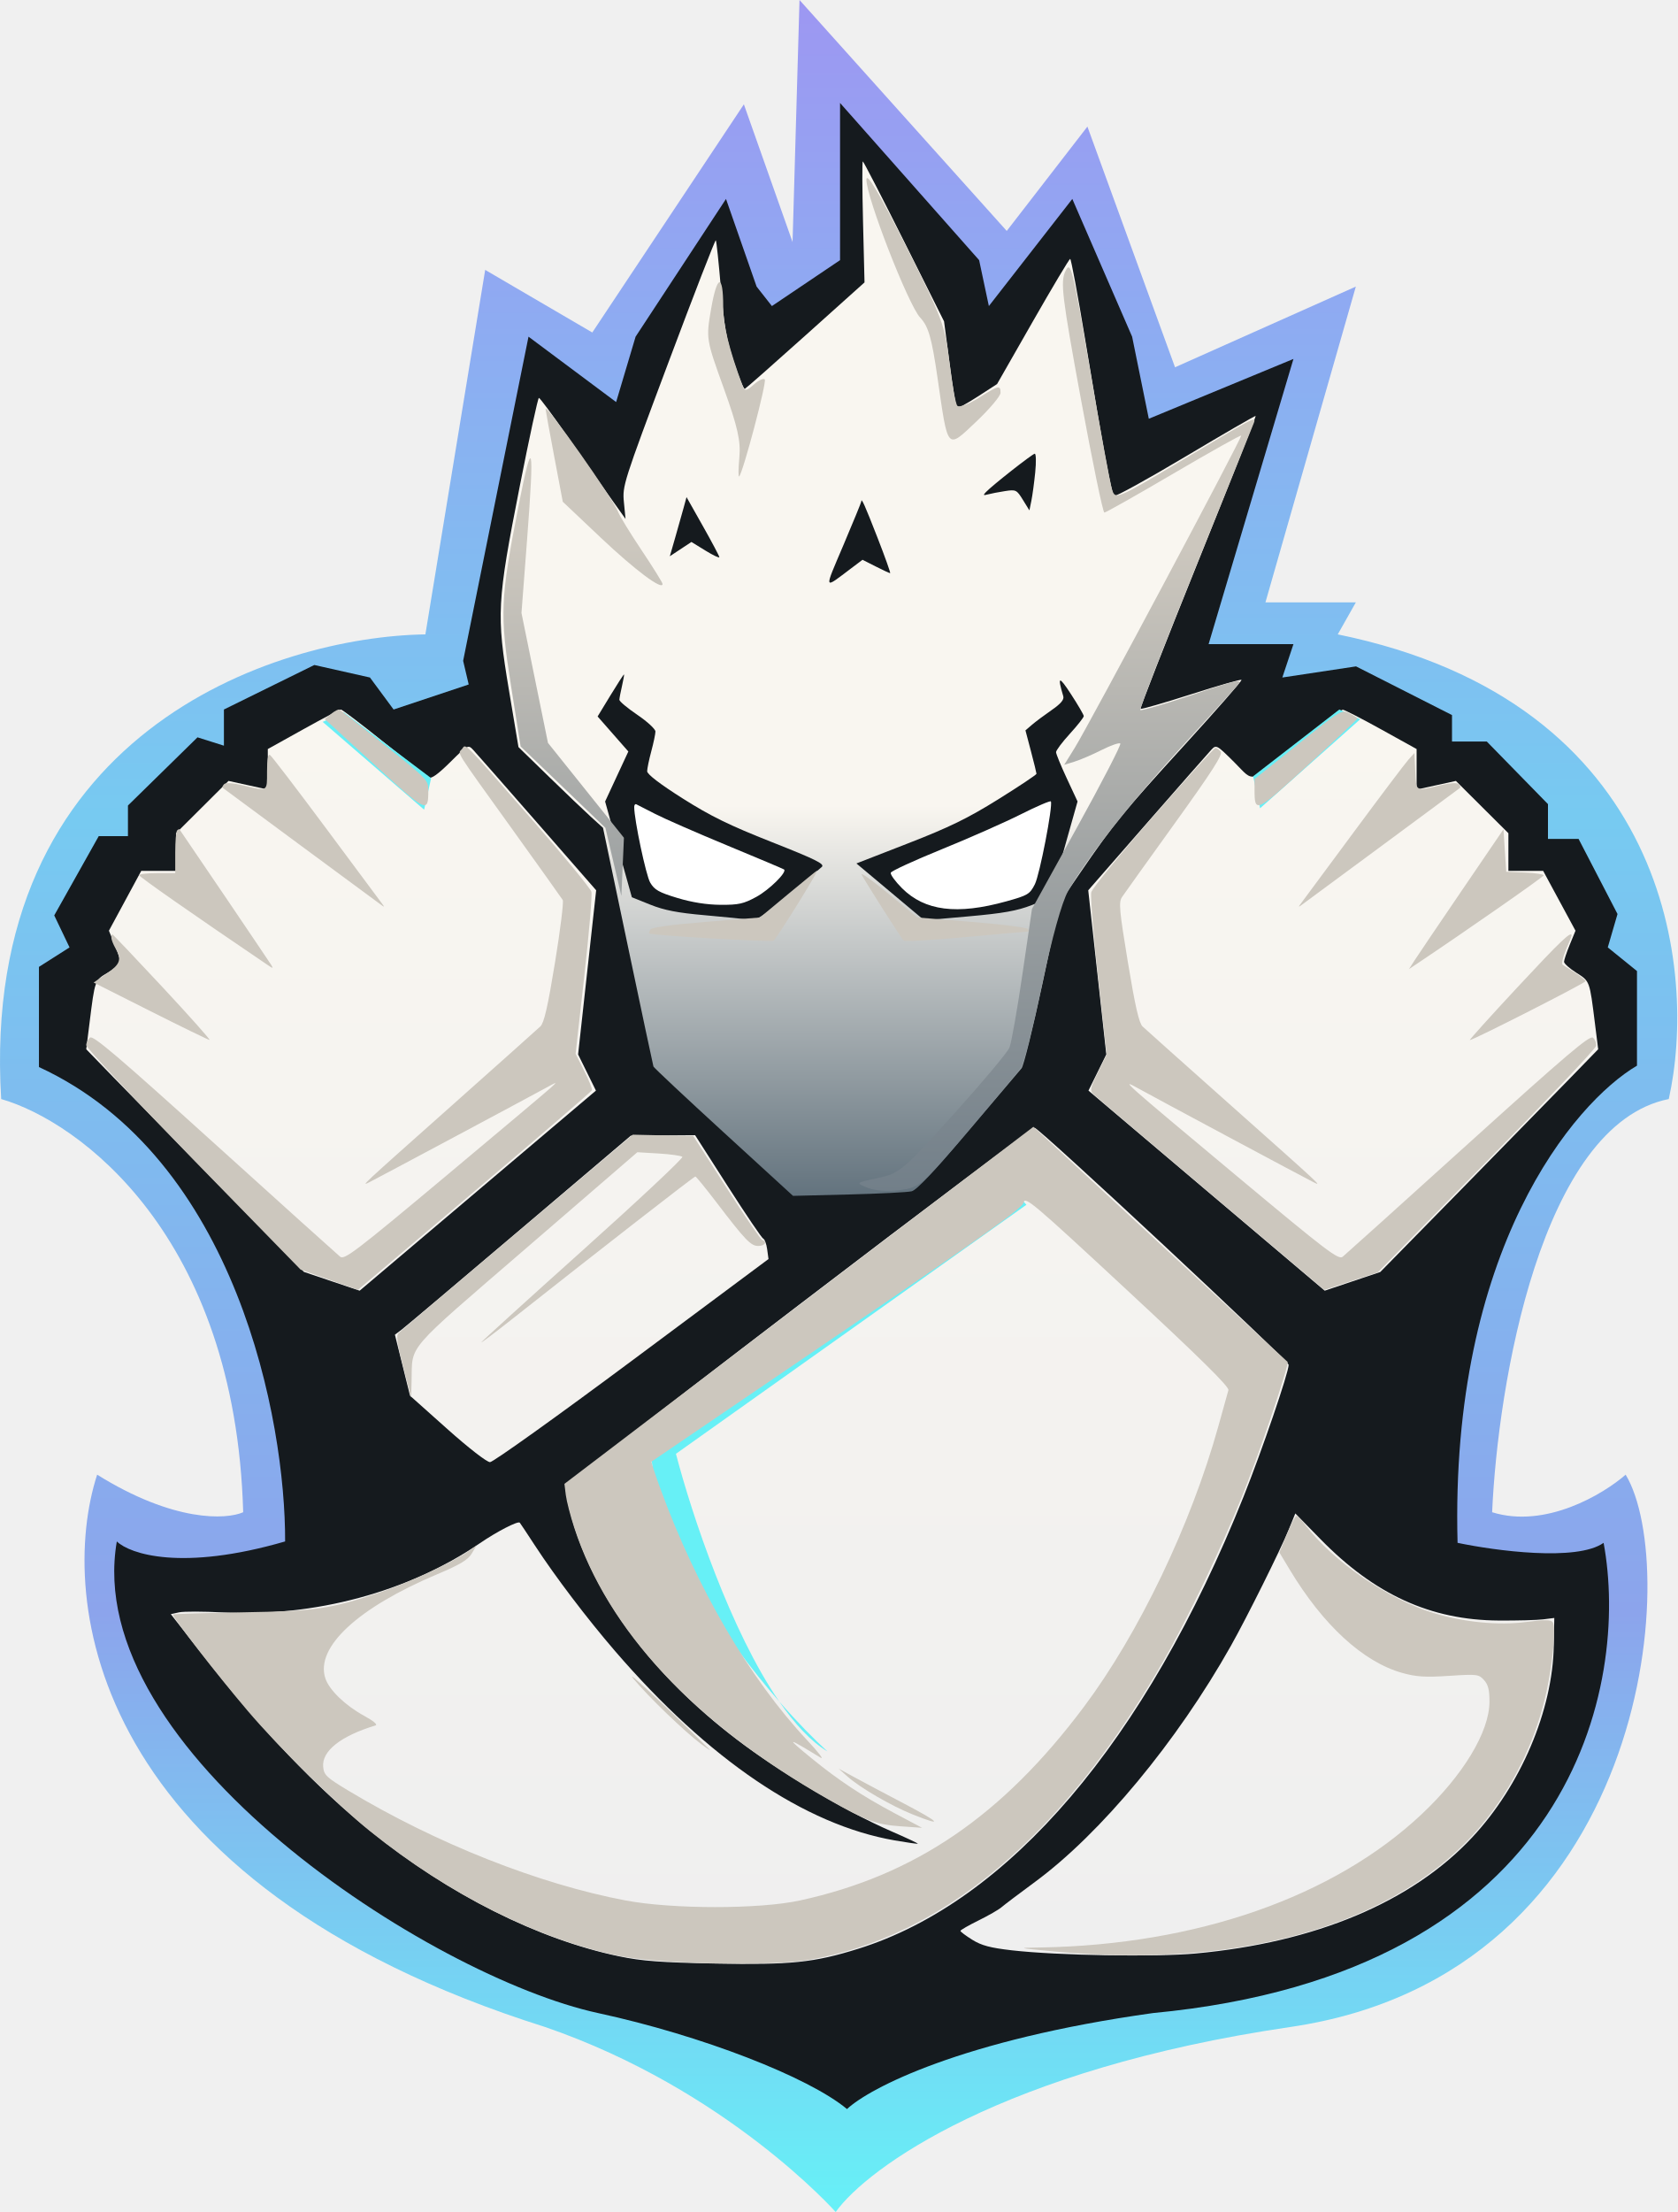
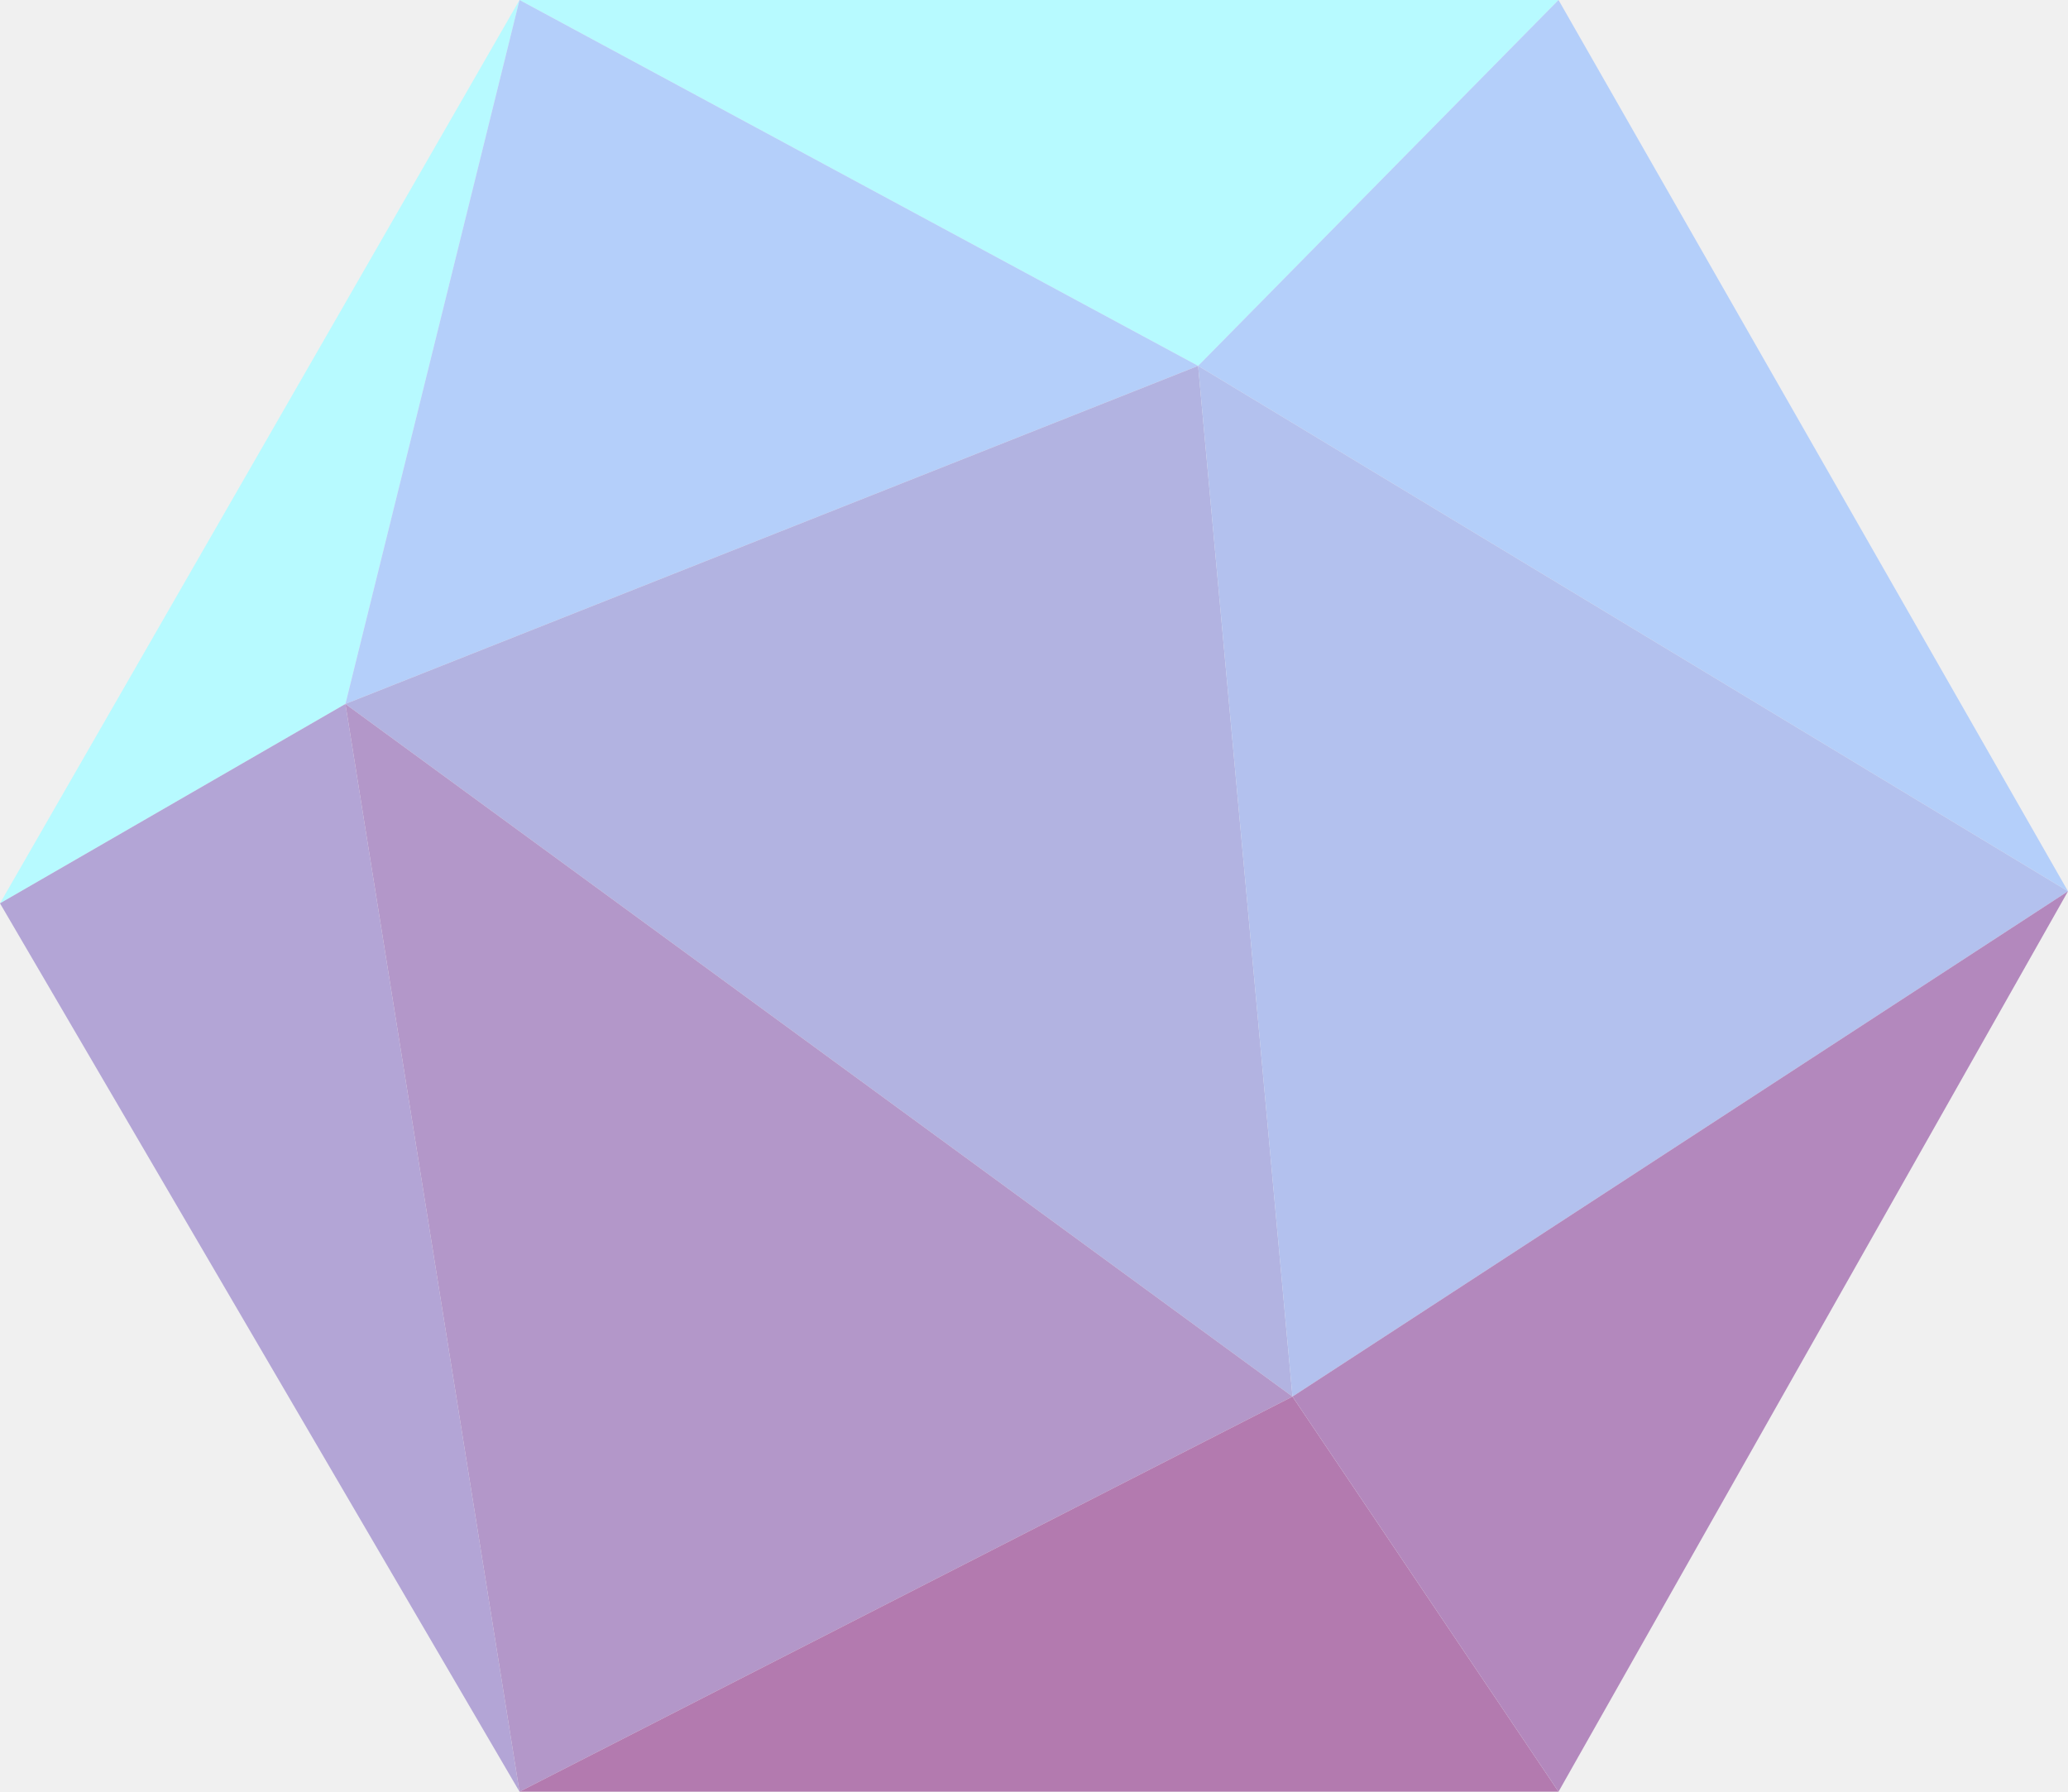
- <svg xmlns="http://www.w3.org/2000/svg" width="603" height="795" viewBox="0 0 603 795" fill="none">
-   <path d="M195.927 728.5C32.327 676.9 20.427 574.667 34.927 530C62.527 547.2 81.427 546.167 87.427 543.5C84.627 443.9 28.26 403 0.427 395C-7.573 263.4 98.761 228.833 152.927 228L174.427 97L212.927 119.5L267.427 37.5L284.927 87L287.427 0L361.927 83L390.927 45.5L422.427 132L487.427 103L454.927 216.5H487.427L480.927 228C600.527 252.4 610.094 349.5 599.927 395C553.927 404.2 538.427 497.833 536.427 543.5C555.627 549.5 576.427 537 584.427 530C604.427 563 593.427 709.5 463.927 728.5C360.327 743.7 311.761 779.167 300.427 795C300.427 795 261.427 751 195.927 728.5Z" fill="url(#paint0_linear_215_160)" />
-   <path d="M102.5 554C65.3 564.8 46.667 558.5 42 554C29 629 155 710.5 215 723.5C252.343 731.591 290.667 746.5 304.5 758C312.5 750.5 345.7 733.1 414.5 723.5C566.5 709.1 585.833 604.833 576.5 554.5C566.9 561.3 537.5 557.333 524 554.5C521.2 449.3 565.833 396.333 588.5 383V349L578 340.5L581.5 328.5L567.5 301.5H556.5V289L534.5 266.5H522V257L487.5 239.5L461 243.5L465 231.5H434.5L465 129L413 150.5L407 121L385.5 71.5L355.5 110L352 93.5L302 37V93.5L277.5 110L272 103L261 71.5L228.5 121L221.5 144.5L190 121L166.5 237.5L168.5 246L141.5 255L133 243.5L113 239L80.5 255V268L71 265L46 289.5V300.5H35.5L19.5 329L25 340.5L14 347.5V383.5C85.2 416.3 102.667 510.833 102.5 554Z" fill="#151A1E" />
-   <path fill-rule="evenodd" clip-rule="evenodd" d="M109.025 262.118L96.275 269.212V276.489V283.765L89.212 282.215L82.149 280.665L72.712 290.063L63.275 299.46V306.23V313L57.025 313.001L50.775 313.002L44.965 323.751L39.155 334.5L41.215 339.519C42.348 342.28 43.275 345.073 43.275 345.727C43.275 346.381 41.297 348.075 38.88 349.491C34.022 352.338 34.148 351.995 32.166 367.801L31 377.101L40.888 387.293C46.326 392.898 63.936 410.905 80.021 427.307L109.267 457.13L119.284 460.503L129.301 463.876L171.771 427.922L214.24 391.968L211.035 385.468L207.83 378.968L211.077 349.469L214.323 319.97L193.15 295.735C181.505 282.406 171.144 270.613 170.126 269.528C168.299 267.581 168.198 267.634 161.876 273.9C157.456 278.281 155.059 279.991 154.126 279.429C153.383 278.981 146.156 273.301 138.067 266.807C129.977 260.313 123.002 255.005 122.567 255.012C122.131 255.018 116.038 258.216 109.025 262.118ZM468.275 266.145C448.406 282.352 451.281 281.44 443.71 273.936C437.352 267.634 437.251 267.581 435.424 269.528C434.406 270.613 424.045 282.406 412.4 295.735L391.227 319.97L394.473 349.469L397.72 378.968L394.515 385.468L391.31 391.968L433.779 427.922L476.249 463.876L486.236 460.513L496.223 457.15L524.999 427.817C540.826 411.685 558.449 393.675 564.163 387.796L574.55 377.106L573.384 367.803C571.448 352.362 571.571 352.698 566.703 349.618C564.268 348.077 562.275 346.304 562.275 345.678C562.275 345.051 563.202 342.28 564.335 339.519L566.395 334.5L560.585 323.751L554.775 313.002L548.525 313.001L542.275 313V306.23V299.46L532.838 290.063L523.401 280.665L516.338 282.215L509.275 283.765V276.483V269.202L496.457 262.101C489.407 258.195 483.22 255.03 482.707 255.067C482.194 255.104 475.7 260.089 468.275 266.145ZM287.275 468.938C227.202 514.827 203.683 533.339 203.448 534.921C203.268 536.13 204.285 541.179 205.708 546.142C213.718 574.063 234.824 602.275 264.775 625.093C280.327 636.941 304.035 651.034 320.369 658.14C325.773 660.491 330.095 662.513 329.974 662.634C329.853 662.755 326.11 662.222 321.656 661.449C289.32 655.837 254.744 632.427 221.063 593.341C211.066 581.74 199.621 566.665 192.343 555.511C189.476 551.117 187.007 547.399 186.856 547.248C186.177 546.568 178.636 550.451 172.567 554.606C147.005 572.106 112.935 581.278 80.066 579.508C73.076 579.131 66.019 579.117 64.385 579.476L61.413 580.129L72.902 594.814C94.105 621.916 113.629 642.373 133.69 658.509C161.777 681.1 193.631 697.077 222.627 703.118C230.802 704.821 237.546 705.324 257.32 705.705C284.262 706.223 292.557 705.368 308.411 700.439C362.602 683.588 411.924 625.765 447.066 537.887C453.74 521.196 463.275 493.325 463.275 490.504C463.275 489.046 373.81 405.599 371.954 405.327C371.306 405.232 333.2 433.857 287.275 468.938ZM186.775 442.128C164.775 460.804 145.694 476.897 144.373 477.891L141.971 479.697L144.691 490.662L147.411 501.627L160.784 513.564C168.464 520.419 175.012 525.5 176.167 525.5C177.272 525.5 200.25 509.075 227.228 489L276.279 452.5L275.801 449.008C275.537 447.087 274.916 445.38 274.419 445.215C273.922 445.049 268.201 436.608 261.707 426.457L249.899 408L238.337 408.086L226.775 408.172L186.775 442.128ZM463.312 549.718C460.277 557.163 448.319 581.192 442.52 591.5C423.145 625.941 395.751 658.949 372.091 676.363C366.417 680.539 360.979 684.649 360.007 685.496C359.034 686.343 355.321 688.475 351.757 690.233C348.192 691.991 345.276 693.67 345.277 693.965C345.278 694.259 347.19 695.694 349.527 697.153C352.832 699.218 355.994 700.06 363.775 700.951C380.045 702.814 415.422 703.425 429.864 702.093C472.977 698.116 507.503 683.615 529.275 660.34C546.668 641.748 558.172 614.736 558.593 591.5L558.775 581.5L554.775 582C552.575 582.275 545.375 582.467 538.775 582.426C514.313 582.276 494.225 573.111 474.754 553.218L465.669 543.936L463.312 549.718Z" fill="url(#paint1_linear_215_160)" />
-   <path fill-rule="evenodd" clip-rule="evenodd" d="M366.993 292.666C361.218 295.569 348.421 301.224 338.554 305.232C328.688 309.24 320.444 313.033 320.235 313.66C320.026 314.288 321.839 316.786 324.264 319.211C332.469 327.415 344.04 328.876 361.784 323.948C369.518 321.8 370.207 321.388 372.03 317.815C373.77 314.404 378.554 289.689 377.794 288.04C377.628 287.681 372.768 289.762 366.993 292.666ZM228 290.054C228.023 294.731 232.227 314.602 233.742 317.196C235.273 319.819 236.877 320.726 243.533 322.737C248.767 324.318 254.074 325.159 259.029 325.193C265.512 325.237 267.311 324.839 271.9 322.341C276.552 319.809 282.993 313.457 281.882 312.495C281.668 312.31 272.493 308.434 261.493 303.883C250.493 299.331 238.793 294.211 235.493 292.504C232.193 290.798 229.156 289.248 228.743 289.061C228.33 288.874 227.996 289.32 228 290.054Z" fill="white" />
-   <path fill-rule="evenodd" clip-rule="evenodd" d="M310.262 79.75L310.796 101.5L289.618 120.5C277.97 130.95 268.133 139.618 267.757 139.761C267.382 139.905 265.609 135.55 263.817 130.083C261.156 121.965 260.302 117.088 259.153 103.458C258.38 94.281 257.561 86.585 257.332 86.357C257.104 86.129 249.448 105.868 240.318 130.221C224.042 173.635 223.729 174.617 224.297 180.5L224.877 186.5L218.467 177.5C214.941 172.55 208.075 162.763 203.21 155.75C198.345 148.737 194.08 143 193.733 143C193.386 143 190.29 157.287 186.854 174.75C178.652 216.426 178.416 220.859 182.96 248L186.392 268.5L197.267 279.086C203.248 284.908 210.087 291.438 212.464 293.597L216.785 297.524L225.714 340.012C230.625 363.38 234.764 382.863 234.912 383.306C235.059 383.75 246.411 394.392 260.138 406.956L285.096 429.799L305.119 429.301C316.132 429.027 326.32 428.509 327.76 428.151C329.56 427.703 335.93 420.939 348.151 406.5C357.926 394.95 366.53 384.796 367.27 383.936C368.01 383.075 371.393 369.35 374.787 353.436L380.958 324.5L388.47 313.5C400.336 296.124 403.783 291.906 425.932 267.66C437.407 255.099 446.583 244.608 446.323 244.348C446.063 244.087 437.895 246.42 428.174 249.532C418.452 252.644 410.295 254.986 410.046 254.738C409.798 254.489 419.072 230.763 430.656 202.014C442.239 173.264 451.587 149.624 451.429 149.48C451.271 149.337 439.91 155.915 426.181 164.099C412.452 172.282 400.888 178.645 400.482 178.239C399.588 177.344 396.402 160.052 390.073 121.75C387.46 105.938 385.057 93.014 384.732 93.032C384.408 93.05 378.362 103.181 371.297 115.545L358.451 138.027L351.433 142.567C347.573 145.063 344.203 146.894 343.943 146.634C343.683 146.374 342.552 139.263 341.429 130.831L339.388 115.5L325.012 86.75C317.105 70.938 310.431 58 310.182 58C309.932 58 309.968 67.788 310.262 79.75ZM372.166 169.762C371.792 173.481 371.169 178.078 370.78 179.979L370.073 183.434L367.735 179.65C365.492 176.021 365.227 175.892 361.269 176.506C358.999 176.858 356.242 177.389 355.142 177.685C353.481 178.133 353.361 177.994 354.437 176.862C356.759 174.42 371.119 163.137 371.993 163.067C372.462 163.03 372.539 166.043 372.166 169.762ZM258.605 200.241C258.625 200.648 256.375 199.587 253.605 197.882L248.568 194.783L240.806 199.92L242.739 193.21C243.802 189.519 245.153 184.737 245.741 182.581L246.81 178.663L252.689 189.081C255.922 194.812 258.585 199.833 258.605 200.241ZM315.474 193.267C318.204 200.27 320.244 206 320.007 206C319.77 206 317.439 204.917 314.828 203.594L310.08 201.188L306.111 204.176C295.896 211.866 296.142 212.57 303.22 195.893C306.752 187.57 309.642 180.515 309.642 180.214C309.642 178.727 310.92 181.587 315.474 193.267ZM223.611 246.528C223.104 248.713 222.679 250.954 222.666 251.508C222.653 252.062 225.567 254.499 229.142 256.924C232.717 259.348 235.637 262.044 235.63 262.916C235.624 263.787 234.954 266.975 234.142 270C233.33 273.025 232.66 276.259 232.654 277.186C232.646 278.263 237.247 281.788 245.392 286.945C255.473 293.328 262.187 296.615 277.466 302.649C293.26 308.886 296.548 310.513 295.466 311.556C294.738 312.258 289.207 316.922 283.176 321.921C273.592 329.864 271.827 330.949 269.176 330.531C267.507 330.269 260.347 329.545 253.265 328.923C243.559 328.071 238.759 327.137 233.771 325.131L227.155 322.471L217.539 288.064L225.89 270.09L214.845 257.5L219.493 249.864C222.05 245.665 224.23 242.302 224.337 242.392C224.444 242.482 224.117 244.344 223.611 246.528ZM389.616 257.36C389.63 257.833 387.392 260.681 384.642 263.69C381.892 266.699 379.647 269.687 379.653 270.331C379.659 270.974 381.401 275.224 383.524 279.774L387.384 288.049L383.507 301.774C381.374 309.324 379.184 317.116 378.64 319.09C377.746 322.334 377 322.934 370.896 325.306C365.619 327.357 360.658 328.24 348.206 329.345L332.27 330.759L307.885 310.329L326.513 303.079C341.362 297.301 347.932 294.092 358.892 287.263C366.455 282.551 372.634 278.427 372.625 278.098C372.615 277.769 371.718 274.125 370.631 270L368.653 262.5L370.98 260.5C372.26 259.4 375.434 257.028 378.035 255.228C381.39 252.906 382.614 251.454 382.25 250.228C380.077 242.907 380.64 242.759 385.03 249.5C387.538 253.35 389.602 256.887 389.616 257.36Z" fill="url(#paint2_linear_215_160)" />
-   <path fill-rule="evenodd" clip-rule="evenodd" d="M311.484 64.56C311.362 70.648 326.56 109.646 330.813 114.159C333.784 117.311 334.972 121.458 337.065 135.956C340.844 162.149 340.342 161.579 350.868 151.63C355.722 147.042 359.693 142.339 359.693 141.179C359.693 138.305 359.034 138.464 351.694 143.094C348.186 145.308 344.796 146.533 344.16 145.819C343.526 145.104 342.252 138.126 341.33 130.314C339.753 116.945 338.826 114.466 325.61 88.278C316.073 69.376 311.54 61.767 311.484 64.56ZM383.012 97.488C381.182 101.334 381.816 106.585 388.51 143.027C392.672 165.683 396.503 184.219 397.025 184.219C397.545 184.219 408.738 177.897 421.895 170.171C435.054 162.445 445.994 156.314 446.208 156.549C446.68 157.066 391.589 260.388 386.324 268.86L382.582 274.879L386.327 273.721C388.387 273.083 392.767 271.202 396.063 269.539C399.36 267.876 402.374 266.833 402.761 267.221C403.148 267.609 396.16 281.144 387.232 297.3L370.997 326.674L367.585 350.027C365.708 362.871 363.605 374.781 362.91 376.494C362.215 378.206 353.112 389.066 342.679 400.625C324.529 420.737 323.362 421.718 315.609 423.378C307.51 425.111 307.508 425.112 311.97 426.91C314.61 427.974 319.385 428.299 323.653 427.707C330.623 426.741 331.469 426.006 348.01 406.548C357.434 395.461 365.988 385.214 367.02 383.777C368.051 382.34 371.473 368.904 374.623 353.919C378.147 337.162 381.749 324.212 383.98 320.278C390.555 308.679 406.314 288.599 423.945 269.348C433.496 258.92 442.689 248.82 444.373 246.905C447.181 243.709 445.926 243.93 428.992 249.616C418.851 253.021 410.277 255.532 409.94 255.194C409.602 254.858 418.216 232.619 429.078 205.777C439.942 178.935 449.443 155.378 450.194 153.427C451.836 149.164 453.93 148.157 423.587 166.239C401.608 179.335 400.989 179.592 399.824 176.095C399.165 174.12 395.579 154.648 391.854 132.823C385.609 96.234 384.92 93.479 383.012 97.488ZM255.639 111.061C253.81 121.721 253.839 121.896 260.14 139.381C265.178 153.357 266.342 158.501 265.799 164.403C265.424 168.49 265.394 171.555 265.732 171.218C267.148 169.802 275.76 137.183 274.934 136.357C274.439 135.862 272.641 136.714 270.94 138.254C268.449 140.505 267.692 140.63 267.053 138.892C261.995 125.157 259.993 116.995 259.993 110.115C259.993 98.175 257.767 98.659 255.639 111.061ZM196.128 146.932C196.131 147.316 197.525 154.989 199.226 163.98L202.319 180.327L215.968 193.235C228.217 204.821 238.184 212.288 238.184 209.878C238.184 209.389 234.801 203.942 230.666 197.772C226.532 191.602 222.704 185.343 222.16 183.864C220.54 179.452 196.114 144.799 196.128 146.932ZM186.329 182.27C179.888 215.171 179.652 220.82 183.661 246.149L187.163 268.28L217.641 297.516L223.385 322.003L224.304 301.096L196.997 266.994L187.47 220.298L189.476 194.085C192.185 158.668 191.473 155.991 186.329 182.27Z" fill="url(#paint3_linear_215_160)" />
-   <path d="M489 258.5L481.5 255L450.5 279L453 290.5L489 258.5Z" fill="#68EFF6" />
-   <path d="M116 259.451L123.597 256L155 279.662L152.468 291L116 259.451Z" fill="#68EFF6" />
-   <path d="M359.5 422.5L369 433L243 522.5C248.83 544.805 262.735 586.268 280.143 611.54C286.612 618.946 292.682 625.094 297.5 629.5C291.462 625.858 285.629 619.503 280.143 611.54C260.431 588.972 237.012 554.725 234 522.5L359.5 422.5Z" fill="#67F0F6" />
-   <path fill-rule="evenodd" clip-rule="evenodd" d="M119.024 256.583L116.745 258.428L134.499 274.72C153.363 292.03 153.963 292.325 153.974 284.304C153.98 280.338 153.846 280.197 138.324 267.804C129.714 260.929 122.361 255.177 121.985 255.021C121.609 254.866 120.277 255.568 119.024 256.583ZM466.676 267.462L450.999 279.988L451.014 284.146C451.044 292.338 451.581 292.08 470.372 274.836C480.067 265.939 487.999 258.479 487.999 258.258C487.999 258.037 486.729 257.199 485.176 256.396C482.368 254.944 482.274 255 466.676 267.462ZM166.081 269.206C164.545 271.056 162.927 268.475 183.999 297.804C193.68 311.279 201.917 322.825 202.303 323.463C202.689 324.1 201.44 334.201 199.529 345.908C196.942 361.749 195.598 367.627 194.276 368.886C193.299 369.817 179.224 382.385 162.999 396.817C128.679 427.343 129.589 426.495 132.999 424.782C135.819 423.365 189.057 394.926 195.999 391.129C200.49 388.671 200.494 388.671 197.963 390.985C196.568 392.261 179.352 406.744 159.706 423.17C127.862 449.794 123.8 452.888 122.289 451.67C121.357 450.919 101.052 432.634 77.168 411.038C42.511 379.701 33.465 372.002 32.371 372.911C31.616 373.537 30.999 374.781 31 375.676C31.001 376.572 48.342 395.079 69.537 416.804L108.072 456.304L118.364 459.947L128.657 463.589L170.578 428.135C193.635 408.635 212.637 392.295 212.805 391.824C212.973 391.354 211.72 388.213 210.02 384.845L206.929 378.721L210.061 350.72C211.784 335.319 212.931 321.725 212.609 320.511C212.286 319.297 202.766 307.729 191.452 294.804C165.57 265.237 167.64 267.326 166.081 269.206ZM414.543 293.473C402.668 307.041 392.666 319.284 392.315 320.68C391.965 322.077 393.07 335.779 394.771 351.13L397.863 379.041L394.717 385.422C391.961 391.01 391.752 391.98 393.034 393.224C393.84 394.006 412.855 410.16 435.29 429.122L476.081 463.599L485.689 460.452L495.297 457.304L534.398 417.506C555.904 395.617 573.633 376.902 573.797 375.918C573.961 374.934 573.457 373.599 572.676 372.951C571.517 371.989 563.275 378.989 527.83 411.038C503.946 432.634 483.641 450.919 482.708 451.671C481.195 452.891 477.086 449.763 444.755 422.78C403.734 388.543 402.476 387.428 408.999 391.066C414.259 393.999 468.319 422.93 471.999 424.78C475.41 426.496 476.315 427.34 441.999 396.817C425.774 382.385 411.717 369.834 410.76 368.924C409.489 367.716 408.072 361.523 405.49 345.892C402.389 327.117 402.13 324.258 403.366 322.409C404.14 321.251 412.686 309.31 422.358 295.873C435.89 277.073 439.691 271.138 438.849 270.123C438.247 269.398 437.389 268.804 436.944 268.804C436.498 268.804 426.418 279.905 414.543 293.473ZM95.999 277.245C95.999 284.633 96.362 284.416 87.514 282.304C83.743 281.404 81.177 281.226 80.58 281.823C80.059 282.344 79.827 282.94 80.066 283.147C80.304 283.355 92.874 292.648 107.999 303.801C123.124 314.953 136.174 324.578 136.999 325.191C138.236 326.108 138.301 326.041 137.373 324.804C136.754 323.979 127.667 311.759 117.181 297.649C106.694 283.538 97.638 271.699 97.056 271.34C96.354 270.906 95.999 272.889 95.999 277.245ZM506.382 272.966C505.218 274.252 496.274 286.104 486.507 299.304C476.74 312.504 468.243 323.979 467.624 324.804C466.697 326.04 466.763 326.109 467.999 325.194C468.824 324.583 481.874 314.952 496.999 303.79C512.124 292.628 524.694 283.333 524.932 283.133C525.171 282.934 524.939 282.344 524.418 281.823C523.821 281.226 521.255 281.404 517.484 282.304C508.771 284.384 509.126 284.592 508.795 277.216L508.499 270.629L506.382 272.966ZM63.666 298.471C63.299 298.837 62.999 302.437 62.999 306.471V313.804H56.499C52.924 313.804 50.015 314.141 50.035 314.554C50.063 315.147 68.815 328.246 96.2 346.804C98.168 348.137 98.314 348.137 97.513 346.804C96.877 345.746 66.494 300.867 64.509 298.054C64.412 297.916 64.032 298.104 63.666 298.471ZM525.499 320.09C517.249 332.204 509.605 343.508 508.512 345.21L506.524 348.304L508.768 346.804C527.063 334.572 554.936 315.141 554.963 314.6C554.983 314.212 551.961 313.762 548.249 313.6L541.499 313.304L540.999 305.684L540.499 298.064L525.499 320.09ZM283.356 321.32L273.214 329.748L253.893 331.313C241.64 332.305 234.304 333.31 233.84 334.061C233.437 334.713 233.216 335.355 233.349 335.488C234.061 336.199 277.512 338.691 278.144 338.057C279.801 336.393 294.475 312.742 293.784 312.848C293.627 312.872 288.935 316.684 283.356 321.32ZM309.784 314.402C311.384 317.392 323.996 337.195 324.839 338.041C325.243 338.447 335.232 337.892 347.036 336.808C358.841 335.723 368.926 334.829 369.449 334.82C370.041 334.81 370.037 334.442 369.437 333.842C368.909 333.314 359.773 332.176 349.136 331.315L329.795 329.749L319.258 321.083C313.463 316.316 309.199 313.309 309.784 314.402ZM40.034 337.054C40.054 337.742 40.713 339.429 41.499 340.804C43.828 344.878 43.253 346.533 38.333 349.918L33.667 353.128L54.083 363.413C65.312 369.069 74.868 373.721 75.32 373.751C75.771 373.78 68.178 365.254 58.447 354.804C48.715 344.354 40.584 335.804 40.376 335.804C40.169 335.804 40.015 336.367 40.034 337.054ZM545.551 354.804C535.82 365.254 528.112 373.804 528.422 373.804C529.665 373.804 569.999 353.279 569.999 352.647C569.999 352.273 568.341 350.918 566.315 349.636C564.289 348.353 562.247 347.042 561.778 346.722C561.309 346.402 561.842 344.003 562.962 341.389C564.083 338.776 564.999 336.45 564.999 336.221C564.999 334.399 560.953 338.265 545.551 354.804ZM287.206 469.141L202.913 533.304L203.409 537.304C203.682 539.504 205.05 544.802 206.449 549.077C218.568 586.098 249.663 619.37 297.603 646.614C311.236 654.361 314.953 655.753 323.654 656.368L331.499 656.924L321.499 651.613C310.014 645.514 301.364 639.789 291.749 631.926C282.285 624.186 282.656 624.161 294.999 631.712C296.374 632.553 294.222 629.751 290.217 625.486C269.569 603.497 250.452 570.736 237.366 534.918C235.48 529.756 234.063 525.435 234.218 525.314C234.373 525.194 264.424 504.756 300.999 479.897C354.868 443.283 367.594 434.215 367.999 432.159C368.458 429.831 371.538 432.443 405.294 463.784C431.641 488.248 441.954 498.424 441.615 499.626C441.354 500.549 439.725 506.395 437.994 512.617C428.154 547.995 409.423 587.077 389.668 613.446C360.315 652.629 328.954 674.009 287.603 683.03C273.034 686.208 241.753 686.206 224.883 683.025C193.734 677.153 156.794 662.527 125.312 643.602C117.362 638.823 116.468 637.981 116.182 635.003C115.638 629.343 122.531 623.891 134.974 620.139C135.874 619.868 134.312 618.526 130.974 616.703C124.101 612.948 118.351 607.401 116.959 603.181C113.286 592.053 128.604 577.826 157.255 565.757C165.37 562.338 168.233 560.622 169.579 558.367L171.333 555.43L168.416 557.493C162.824 561.448 146.716 568.954 136.643 572.299C118.463 578.335 113.735 579.019 87.038 579.475C73.584 579.705 62.411 580.059 62.209 580.261C61.649 580.82 77.957 601.857 89.057 614.895C100.465 628.294 120.781 648.273 133.022 658.13C161.186 680.808 193.16 696.84 222.352 702.922C236.467 705.863 277.136 706.75 290.679 704.412C339.024 696.07 381.946 659.97 418.057 597.283C427.092 581.6 439.768 554.965 447.317 535.804C453.674 519.669 463.631 490.007 462.878 489.447C462.67 489.292 443.374 471.462 419.999 449.824C396.624 428.186 376.149 409.243 374.499 407.73L371.499 404.978L287.206 469.141ZM185.999 442.857C163.174 462.135 143.958 478.447 143.296 479.106C142.359 480.039 142.726 482.737 144.955 491.304L147.818 502.304L147.966 496.304C148.296 482.974 145.227 486.523 189.315 448.475L229.13 414.113L236.815 414.573C241.041 414.827 244.861 415.366 245.303 415.773C245.745 416.179 229.657 431.262 209.553 449.29C189.448 467.318 172.999 482.248 172.999 482.468C172.999 482.687 178.062 478.867 184.249 473.978C216.036 448.862 249.526 422.808 249.983 422.839C250.267 422.858 253.649 427.002 257.499 432.046C267.984 445.785 269.919 447.804 272.603 447.804C274.962 447.804 275.944 446.288 274.006 445.637C273.459 445.454 267.667 436.979 261.135 426.804L249.258 408.304L238.378 408.055L227.499 407.806L185.999 442.857ZM462.652 551.383L459.95 557.962L463.657 564.133C475.631 584.067 490.057 597.312 504.079 601.246C509.158 602.671 512.321 602.871 520.926 602.309C531.02 601.649 531.613 601.72 533.509 603.818C535.013 605.481 535.491 607.402 535.468 611.685C535.408 622.46 526.036 637.976 511.098 652.029C479.508 681.747 430.188 698.979 373.999 699.931C365.5 700.075 365.501 700.075 378.999 701.358C449.395 708.047 506.616 690.179 535.327 652.542C545.392 639.349 552.561 623.843 556.014 607.804C558.24 597.462 559.381 584.752 558.235 583.065C557.576 582.093 555.519 582.067 548.706 582.947C538.618 584.249 526.316 583.053 515.3 579.7C498.895 574.707 479.335 561.266 469.244 548.054C467.879 546.266 466.445 544.804 466.058 544.804C465.671 544.804 464.138 547.765 462.652 551.383ZM227.702 603.304C232.764 609.48 245.959 622.219 251.999 626.762C254.474 628.624 255.824 629.483 254.999 628.672C237.852 611.813 224.52 599.422 227.702 603.304ZM304.664 638.481C309.201 642.529 320.408 649.041 328.17 652.14C339.354 656.607 338.143 655.105 324.999 648.211C318.124 644.606 310.024 640.306 306.999 638.656L301.499 635.657L304.664 638.481Z" fill="#CCC7BE" />
+ <svg xmlns="http://www.w3.org/2000/svg" width="800" height="693" viewBox="0 0 800 693" fill="none">
+   <g clip-path="url(#clip0_25_37)">
+     <path d="M200.971 0H602.912L463.496 141.512L200.971 0Z" fill="#B7FAFF" />
+     <path d="M0 349.398L200.971 0L133.627 272.28L0 349.398Z" fill="#B7FAFF" />
+     <path d="M133.628 272.28L200.971 0L463.496 141.512L133.628 272.28Z" fill="#B4CFFA" />
+     <path d="M602.912 0L463.496 141.512L800 344.733L602.912 0Z" fill="#B4CFFA" />
+     <path d="M133.628 272.28L463.496 141.512L499.992 540.178L133.628 272.28Z" fill="#B2B3E1" />
+     <path d="M0 349.398L133.627 272.28L200.971 693L0 349.398Z" fill="#B3A5D6" />
+     <path d="M499.992 540.178L133.628 272.28L200.971 693L499.992 540.178Z" fill="#B397C9" />
+     <path d="M800 344.733L499.991 540.178L463.496 141.512L800 344.733Z" fill="#B3C1EE" />
+     <path d="M200.971 693L499.991 540.178L602.912 693H200.971Z" fill="#B37AAF" />
+     <path d="M800 344.733L499.991 540.178L602.912 693L800 344.733Z" fill="#B388BD" />
+   </g>
  <defs>
-     <linearGradient id="paint0_linear_215_160" x1="301.486" y1="0" x2="301.486" y2="795" gradientUnits="userSpaceOnUse">
-       <stop stop-color="#9D97F2" />
-       <stop offset="0.37" stop-color="#77CAF1" />
-       <stop offset="0.729" stop-color="#8CA4EC" />
-       <stop offset="1" stop-color="#67F1F7" />
-     </linearGradient>
-     <linearGradient id="paint1_linear_215_160" x1="302.775" y1="255.012" x2="302.775" y2="705.837" gradientUnits="userSpaceOnUse">
-       <stop stop-color="#F9F6F0" />
-       <stop offset="1" stop-color="#EFEFEF" />
-     </linearGradient>
-     <linearGradient id="paint2_linear_215_160" x1="315.715" y1="58" x2="315.715" y2="429.799" gradientUnits="userSpaceOnUse">
-       <stop stop-color="#F9F6F0" />
-       <stop offset="0.623" stop-color="#F9F6F0" />
-       <stop offset="1" stop-color="#63737E" />
-     </linearGradient>
-     <linearGradient id="paint3_linear_215_160" x1="316" y1="64" x2="316" y2="428" gradientUnits="userSpaceOnUse">
-       <stop offset="0.365" stop-color="#CCC7BE" />
-       <stop offset="1" stop-color="#727F89" />
-     </linearGradient>
+     <clipPath id="clip0_25_37">
+       <rect width="800" height="693" fill="white" />
+     </clipPath>
  </defs>
</svg>
